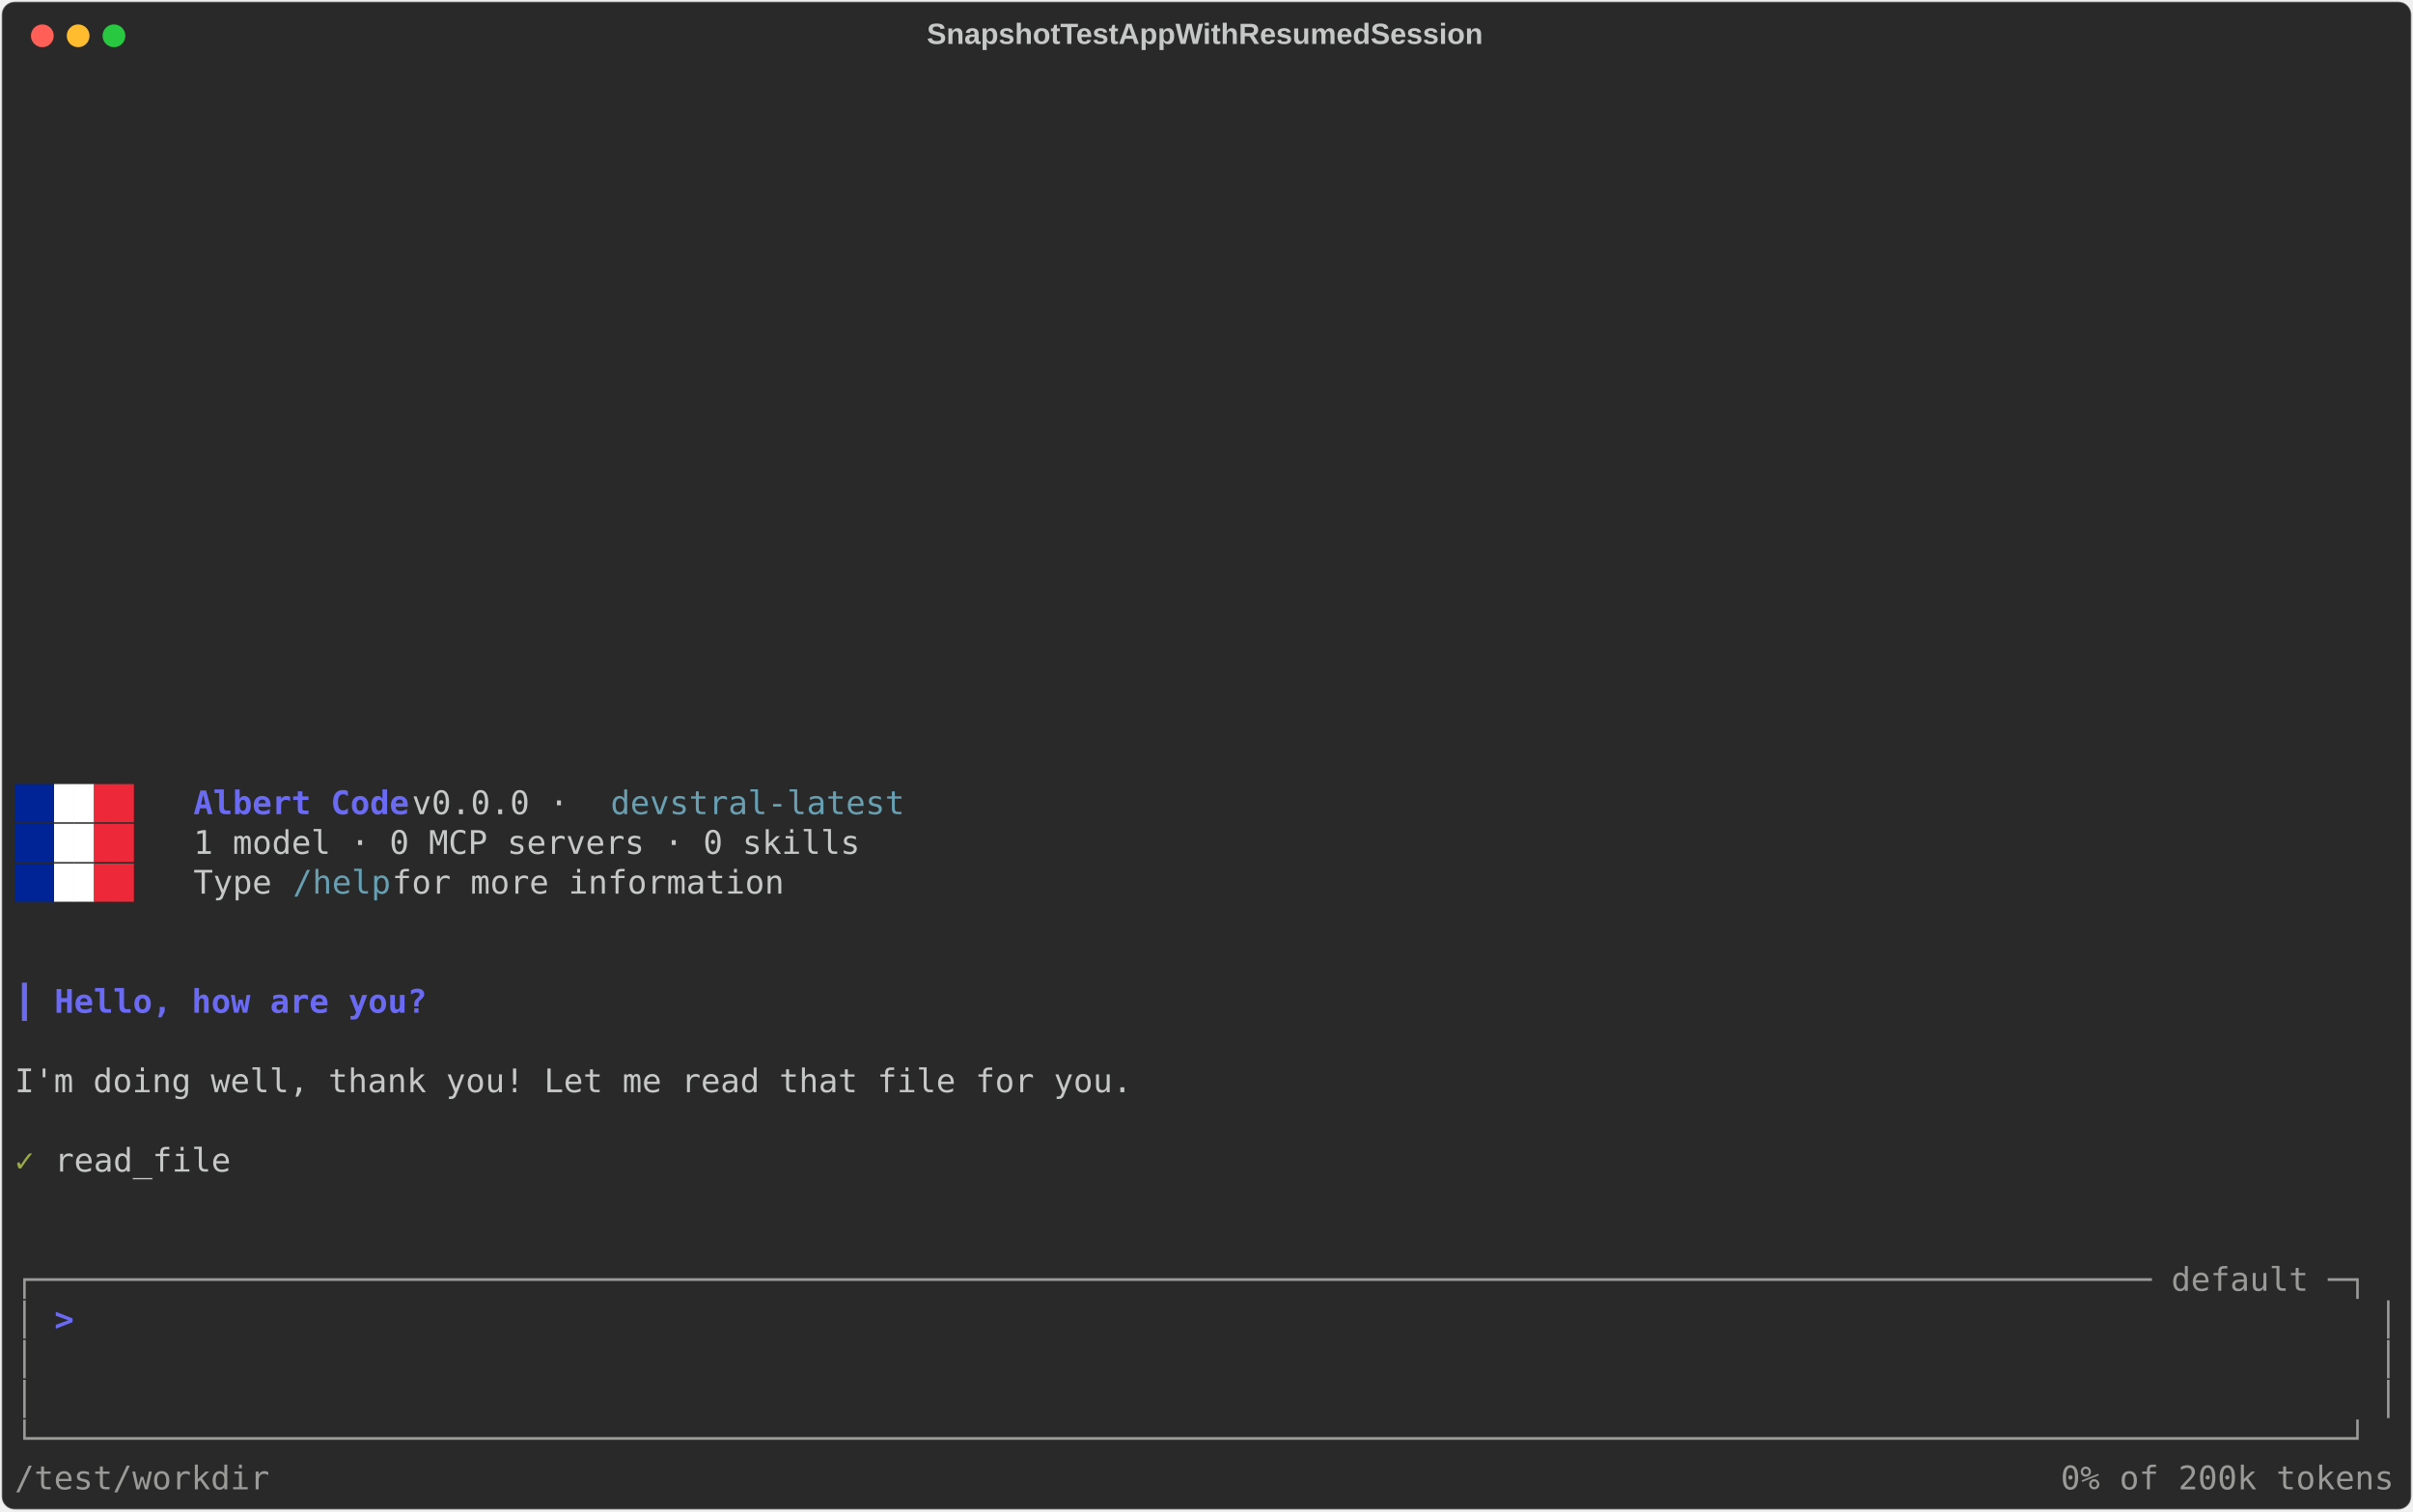
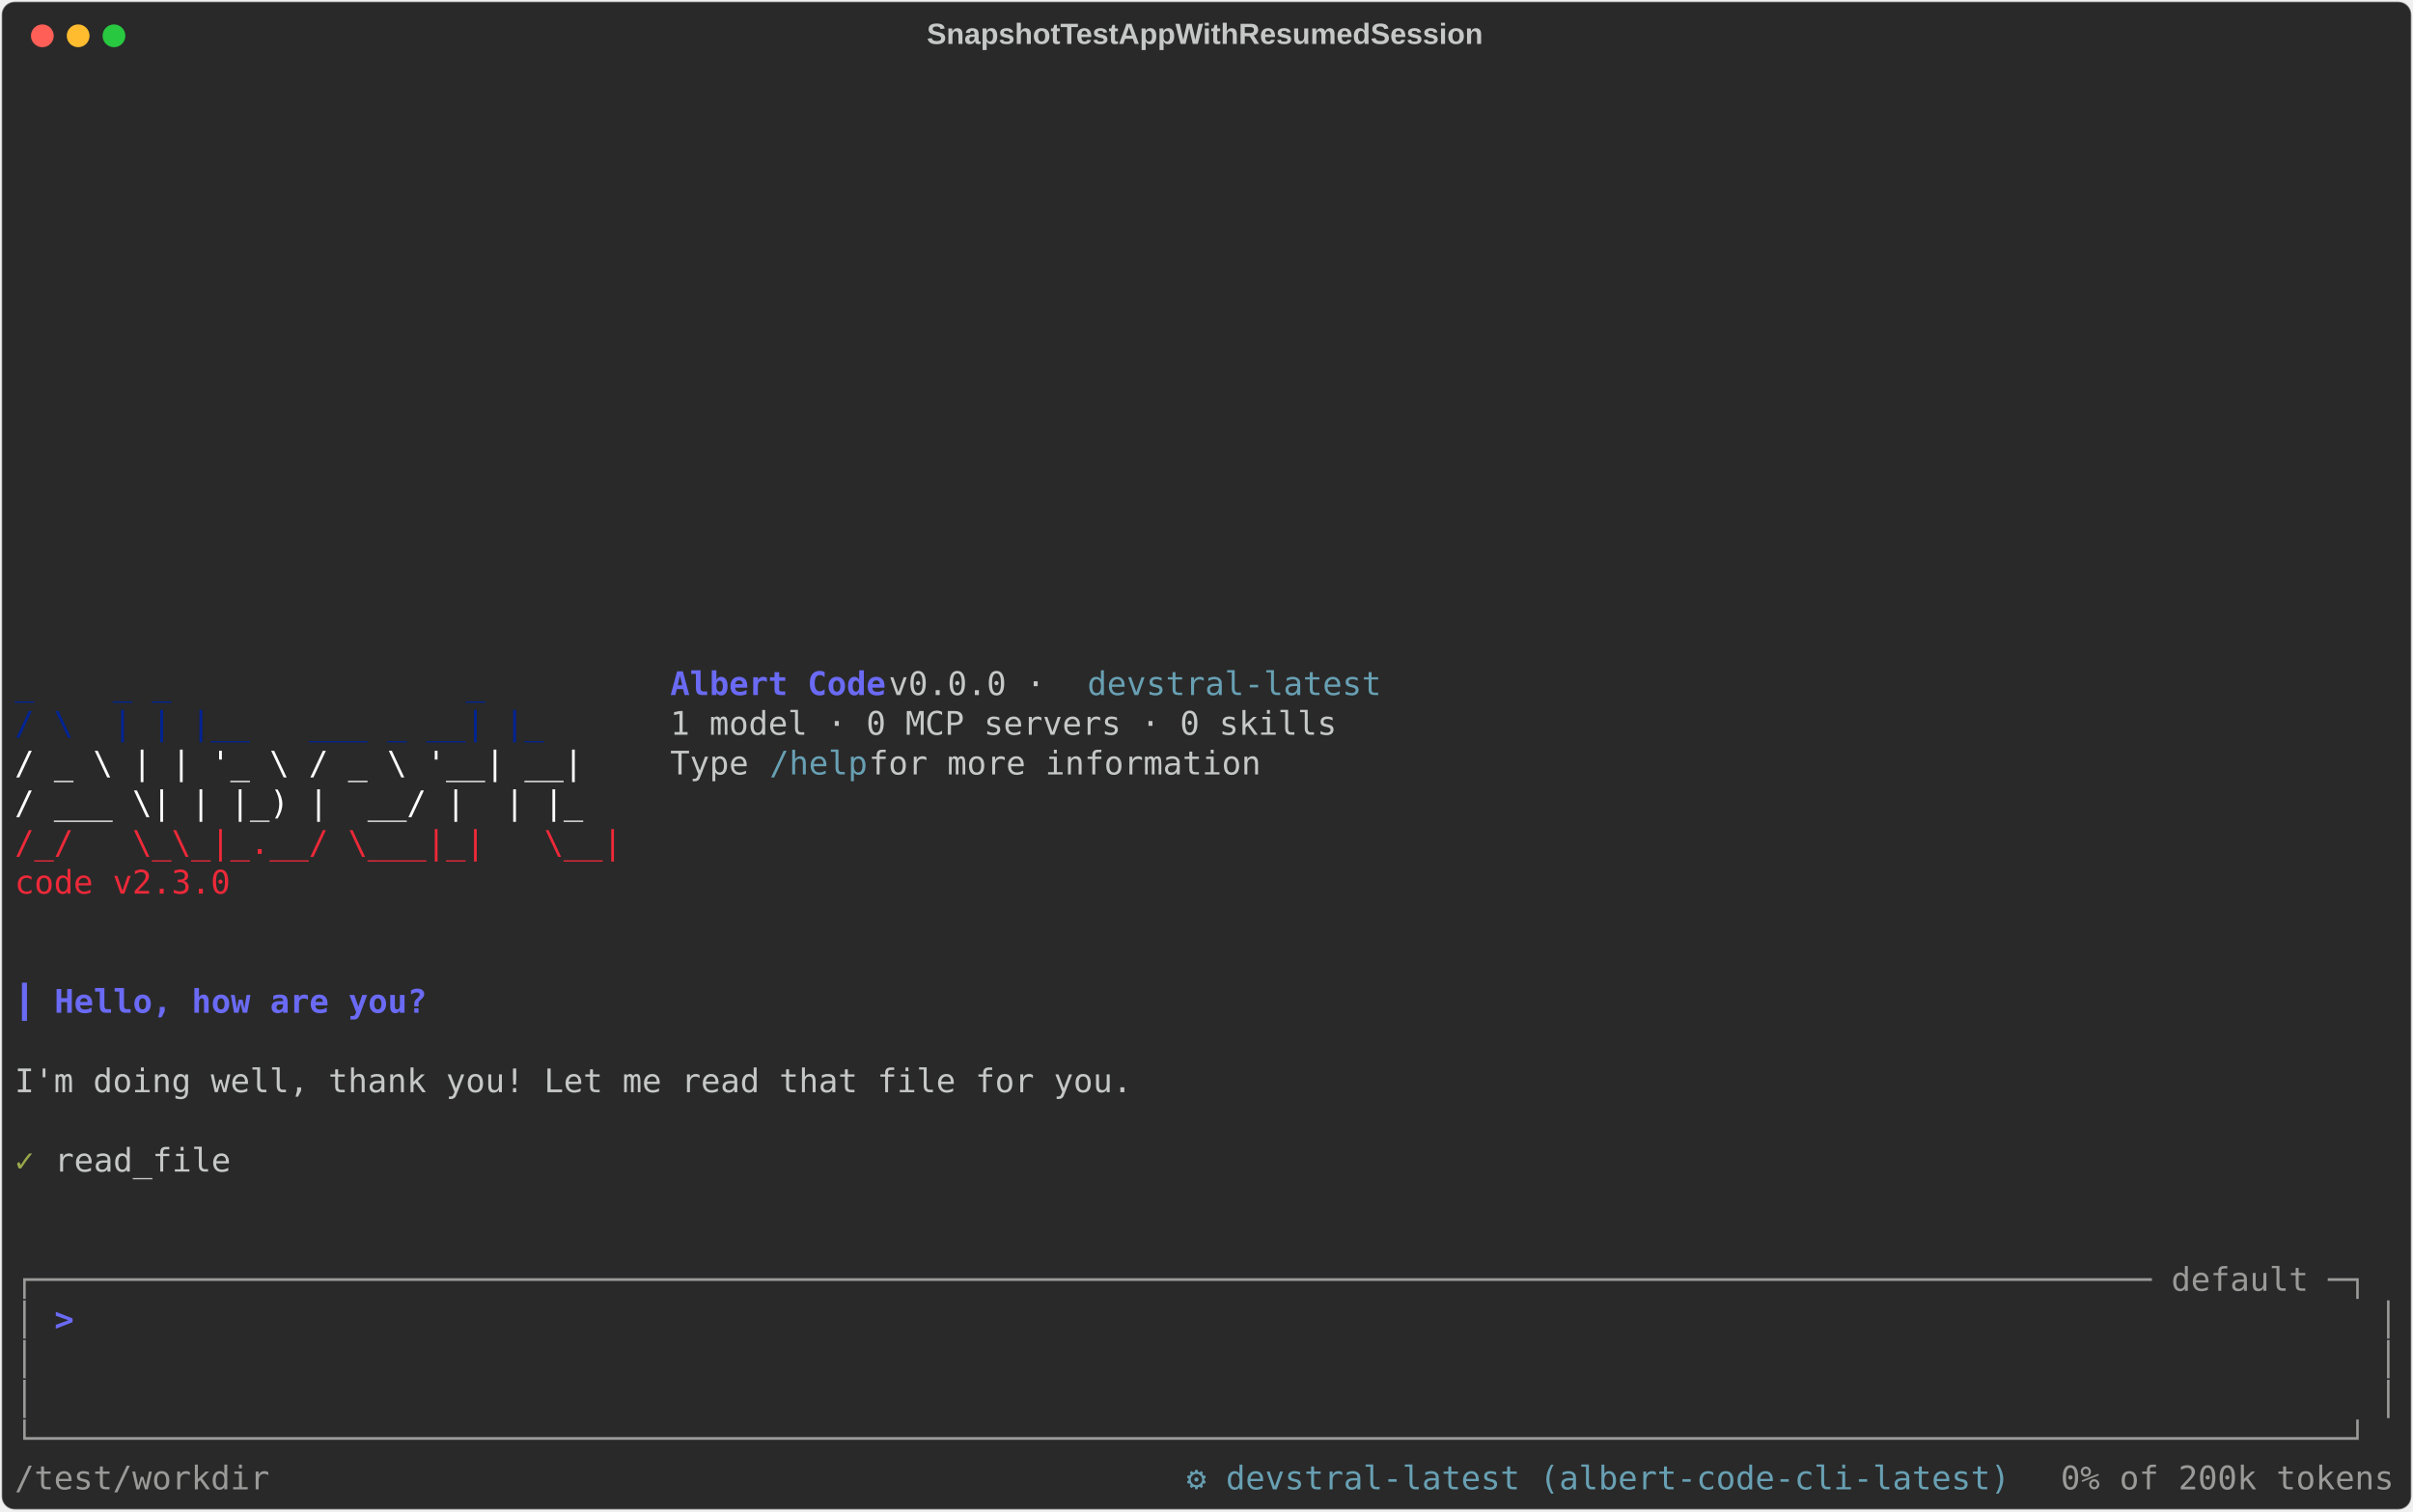
<svg xmlns="http://www.w3.org/2000/svg" class="rich-terminal" viewBox="0 0 1482 928.4">
  <style>

    @font-face {
        font-family: "Fira Code";
        src: local("FiraCode-Regular"),
                url("https://cdnjs.cloudflare.com/ajax/libs/firacode/6.2.0/woff2/FiraCode-Regular.woff2") format("woff2"),
                url("https://cdnjs.cloudflare.com/ajax/libs/firacode/6.2.0/woff/FiraCode-Regular.woff") format("woff");
        font-style: normal;
        font-weight: 400;
    }
    @font-face {
        font-family: "Fira Code";
        src: local("FiraCode-Bold"),
                url("https://cdnjs.cloudflare.com/ajax/libs/firacode/6.2.0/woff2/FiraCode-Bold.woff2") format("woff2"),
                url("https://cdnjs.cloudflare.com/ajax/libs/firacode/6.2.0/woff/FiraCode-Bold.woff") format("woff");
        font-style: bold;
        font-weight: 700;
    }

    .terminal-matrix {
        font-family: Fira Code, monospace;
        font-size: 20px;
        line-height: 24.4px;
        font-variant-east-asian: full-width;
    }

    .terminal-title {
        font-size: 18px;
        font-weight: bold;
        font-family: arial;
    }

    .terminal-r1 { fill: #c5c8c6 }
.terminal-r2 { fill: #002395 }
- .terminal-r3 { fill: #ffffff }
- .terminal-r4 { fill: #ed2939 }
- .terminal-r5 { fill: #6a6af4;font-weight: bold }
- .terminal-r6 { fill: #68a0b3 }
+ .terminal-r3 { fill: #6a6af4;font-weight: bold }
+ .terminal-r4 { fill: #68a0b3 }
+ .terminal-r5 { fill: #ffffff }
+ .terminal-r6 { fill: #ed2939 }
.terminal-r7 { fill: #6a6af4 }
.terminal-r8 { fill: #98a84b }
.terminal-r9 { fill: #9a9b99 }
    </style>
  <defs>
    <clipPath id="terminal-clip-terminal">
      <rect x="0" y="0" width="1463.0" height="877.4" />
    </clipPath>
    <clipPath id="terminal-line-0">
      <rect x="0" y="1.5" width="1464" height="24.65" />
    </clipPath>
    <clipPath id="terminal-line-1">
      <rect x="0" y="25.9" width="1464" height="24.65" />
    </clipPath>
    <clipPath id="terminal-line-2">
      <rect x="0" y="50.3" width="1464" height="24.65" />
    </clipPath>
    <clipPath id="terminal-line-3">
      <rect x="0" y="74.7" width="1464" height="24.65" />
    </clipPath>
    <clipPath id="terminal-line-4">
      <rect x="0" y="99.1" width="1464" height="24.65" />
    </clipPath>
    <clipPath id="terminal-line-5">
      <rect x="0" y="123.5" width="1464" height="24.65" />
    </clipPath>
    <clipPath id="terminal-line-6">
      <rect x="0" y="147.9" width="1464" height="24.65" />
    </clipPath>
    <clipPath id="terminal-line-7">
      <rect x="0" y="172.3" width="1464" height="24.65" />
    </clipPath>
    <clipPath id="terminal-line-8">
      <rect x="0" y="196.7" width="1464" height="24.65" />
    </clipPath>
    <clipPath id="terminal-line-9">
      <rect x="0" y="221.1" width="1464" height="24.65" />
    </clipPath>
    <clipPath id="terminal-line-10">
      <rect x="0" y="245.5" width="1464" height="24.65" />
    </clipPath>
    <clipPath id="terminal-line-11">
      <rect x="0" y="269.9" width="1464" height="24.65" />
    </clipPath>
    <clipPath id="terminal-line-12">
      <rect x="0" y="294.3" width="1464" height="24.65" />
    </clipPath>
    <clipPath id="terminal-line-13">
      <rect x="0" y="318.7" width="1464" height="24.65" />
    </clipPath>
    <clipPath id="terminal-line-14">
      <rect x="0" y="343.1" width="1464" height="24.65" />
    </clipPath>
    <clipPath id="terminal-line-15">
      <rect x="0" y="367.5" width="1464" height="24.65" />
    </clipPath>
    <clipPath id="terminal-line-16">
      <rect x="0" y="391.9" width="1464" height="24.65" />
    </clipPath>
    <clipPath id="terminal-line-17">
      <rect x="0" y="416.3" width="1464" height="24.65" />
    </clipPath>
    <clipPath id="terminal-line-18">
      <rect x="0" y="440.7" width="1464" height="24.65" />
    </clipPath>
    <clipPath id="terminal-line-19">
      <rect x="0" y="465.1" width="1464" height="24.65" />
    </clipPath>
    <clipPath id="terminal-line-20">
      <rect x="0" y="489.5" width="1464" height="24.65" />
    </clipPath>
    <clipPath id="terminal-line-21">
      <rect x="0" y="513.9" width="1464" height="24.65" />
    </clipPath>
    <clipPath id="terminal-line-22">
      <rect x="0" y="538.3" width="1464" height="24.65" />
    </clipPath>
    <clipPath id="terminal-line-23">
      <rect x="0" y="562.7" width="1464" height="24.65" />
    </clipPath>
    <clipPath id="terminal-line-24">
      <rect x="0" y="587.1" width="1464" height="24.65" />
    </clipPath>
    <clipPath id="terminal-line-25">
      <rect x="0" y="611.5" width="1464" height="24.65" />
    </clipPath>
    <clipPath id="terminal-line-26">
      <rect x="0" y="635.9" width="1464" height="24.65" />
    </clipPath>
    <clipPath id="terminal-line-27">
      <rect x="0" y="660.3" width="1464" height="24.65" />
    </clipPath>
    <clipPath id="terminal-line-28">
      <rect x="0" y="684.7" width="1464" height="24.65" />
    </clipPath>
    <clipPath id="terminal-line-29">
      <rect x="0" y="709.1" width="1464" height="24.65" />
    </clipPath>
    <clipPath id="terminal-line-30">
      <rect x="0" y="733.5" width="1464" height="24.65" />
    </clipPath>
    <clipPath id="terminal-line-31">
      <rect x="0" y="757.9" width="1464" height="24.65" />
    </clipPath>
    <clipPath id="terminal-line-32">
      <rect x="0" y="782.3" width="1464" height="24.65" />
    </clipPath>
    <clipPath id="terminal-line-33">
      <rect x="0" y="806.7" width="1464" height="24.65" />
    </clipPath>
    <clipPath id="terminal-line-34">
      <rect x="0" y="831.1" width="1464" height="24.65" />
    </clipPath>
  </defs>
  <rect fill="#292929" stroke="rgba(255,255,255,0.35)" stroke-width="1" x="1" y="1" width="1480" height="926.4" rx="8" />
  <text class="terminal-title" fill="#c5c8c6" text-anchor="middle" x="740" y="27">SnapshotTestAppWithResumedSession</text>
  <g transform="translate(26,22)">
    <circle cx="0" cy="0" r="7" fill="#ff5f57" />
    <circle cx="22" cy="0" r="7" fill="#febc2e" />
    <circle cx="44" cy="0" r="7" fill="#28c840" />
  </g>
  <g transform="translate(9, 41)" clip-path="url(#terminal-clip-terminal)">
    <g class="terminal-matrix">
      <text class="terminal-r1" x="1464" y="20" textLength="12.2" clip-path="url(#terminal-line-0)">
</text>
      <text class="terminal-r1" x="1464" y="44.4" textLength="12.2" clip-path="url(#terminal-line-1)">
</text>
      <text class="terminal-r1" x="1464" y="68.8" textLength="12.2" clip-path="url(#terminal-line-2)">
</text>
      <text class="terminal-r1" x="1464" y="93.2" textLength="12.2" clip-path="url(#terminal-line-3)">
</text>
      <text class="terminal-r1" x="1464" y="117.6" textLength="12.2" clip-path="url(#terminal-line-4)">
</text>
      <text class="terminal-r1" x="1464" y="142" textLength="12.2" clip-path="url(#terminal-line-5)">
</text>
      <text class="terminal-r1" x="1464" y="166.4" textLength="12.2" clip-path="url(#terminal-line-6)">
</text>
      <text class="terminal-r1" x="1464" y="190.8" textLength="12.2" clip-path="url(#terminal-line-7)">
</text>
      <text class="terminal-r1" x="1464" y="215.2" textLength="12.2" clip-path="url(#terminal-line-8)">
</text>
      <text class="terminal-r1" x="1464" y="239.6" textLength="12.2" clip-path="url(#terminal-line-9)">
</text>
      <text class="terminal-r1" x="1464" y="264" textLength="12.2" clip-path="url(#terminal-line-10)">
</text>
      <text class="terminal-r1" x="1464" y="288.4" textLength="12.2" clip-path="url(#terminal-line-11)">
</text>
      <text class="terminal-r1" x="1464" y="312.8" textLength="12.2" clip-path="url(#terminal-line-12)">
</text>
      <text class="terminal-r1" x="1464" y="337.2" textLength="12.2" clip-path="url(#terminal-line-13)">
</text>
      <text class="terminal-r1" x="1464" y="361.6" textLength="12.2" clip-path="url(#terminal-line-14)">
</text>
+       <text class="terminal-r2" x="0" y="386" textLength="378.2" clip-path="url(#terminal-line-15)">    _    _ _               _   </text>
+       <text class="terminal-r3" x="402.6" y="386" textLength="134.2" clip-path="url(#terminal-line-15)">Albert Code</text>
+       <text class="terminal-r1" x="536.8" y="386" textLength="122" clip-path="url(#terminal-line-15)"> v0.0.0 · </text>
+       <text class="terminal-r4" x="658.8" y="386" textLength="183" clip-path="url(#terminal-line-15)">devstral-latest</text>
      <text class="terminal-r1" x="1464" y="386" textLength="12.2" clip-path="url(#terminal-line-15)">
</text>
+       <text class="terminal-r2" x="0" y="410.4" textLength="378.2" clip-path="url(#terminal-line-16)">   / \  | | |__   ___ _ __| |_ </text>
+       <text class="terminal-r1" x="402.6" y="410.4" textLength="414.8" clip-path="url(#terminal-line-16)">1 model · 0 MCP servers · 0 skills</text>
      <text class="terminal-r1" x="1464" y="410.4" textLength="12.2" clip-path="url(#terminal-line-16)">
</text>
+       <text class="terminal-r5" x="0" y="434.8" textLength="378.2" clip-path="url(#terminal-line-17)">  / _ \ | | '_ \ / _ \ '__| __|</text>
+       <text class="terminal-r1" x="402.6" y="434.8" textLength="61" clip-path="url(#terminal-line-17)">Type </text>
+       <text class="terminal-r4" x="463.6" y="434.8" textLength="61" clip-path="url(#terminal-line-17)">/help</text>
+       <text class="terminal-r1" x="524.6" y="434.8" textLength="256.2" clip-path="url(#terminal-line-17)"> for more information</text>
      <text class="terminal-r1" x="1464" y="434.8" textLength="12.2" clip-path="url(#terminal-line-17)">
</text>
-       <text class="terminal-r2" x="0" y="459.2" textLength="12.2" clip-path="url(#terminal-line-18)">█</text>
-       <text class="terminal-r2" x="12.2" y="459.2" textLength="12.2" clip-path="url(#terminal-line-18)">█</text>
-       <text class="terminal-r3" x="24.4" y="459.2" textLength="12.2" clip-path="url(#terminal-line-18)">█</text>
-       <text class="terminal-r3" x="36.6" y="459.2" textLength="12.2" clip-path="url(#terminal-line-18)">█</text>
-       <text class="terminal-r4" x="48.8" y="459.2" textLength="12.2" clip-path="url(#terminal-line-18)">█</text>
-       <text class="terminal-r4" x="61" y="459.2" textLength="12.2" clip-path="url(#terminal-line-18)">█</text>
-       <text class="terminal-r5" x="109.8" y="459.2" textLength="134.2" clip-path="url(#terminal-line-18)">Albert Code</text>
-       <text class="terminal-r1" x="244" y="459.2" textLength="122" clip-path="url(#terminal-line-18)"> v0.0.0 · </text>
-       <text class="terminal-r6" x="366" y="459.2" textLength="183" clip-path="url(#terminal-line-18)">devstral-latest</text>
+       <text class="terminal-r5" x="0" y="459.2" textLength="378.2" clip-path="url(#terminal-line-18)"> / ___ \| | |_) |  __/ |  | |_ </text>
      <text class="terminal-r1" x="1464" y="459.2" textLength="12.2" clip-path="url(#terminal-line-18)">
</text>
-       <text class="terminal-r2" x="0" y="483.6" textLength="12.2" clip-path="url(#terminal-line-19)">█</text>
-       <text class="terminal-r2" x="12.2" y="483.6" textLength="12.2" clip-path="url(#terminal-line-19)">█</text>
-       <text class="terminal-r3" x="24.4" y="483.6" textLength="12.2" clip-path="url(#terminal-line-19)">█</text>
-       <text class="terminal-r3" x="36.6" y="483.6" textLength="12.2" clip-path="url(#terminal-line-19)">█</text>
-       <text class="terminal-r4" x="48.8" y="483.6" textLength="12.2" clip-path="url(#terminal-line-19)">█</text>
-       <text class="terminal-r4" x="61" y="483.6" textLength="12.2" clip-path="url(#terminal-line-19)">█</text>
-       <text class="terminal-r1" x="109.8" y="483.6" textLength="414.8" clip-path="url(#terminal-line-19)">1 model · 0 MCP servers · 0 skills</text>
+       <text class="terminal-r6" x="0" y="483.6" textLength="378.2" clip-path="url(#terminal-line-19)">/_/   \_\_|_.__/ \___|_|   \__|</text>
      <text class="terminal-r1" x="1464" y="483.6" textLength="12.2" clip-path="url(#terminal-line-19)">
</text>
-       <text class="terminal-r2" x="0" y="508" textLength="12.2" clip-path="url(#terminal-line-20)">█</text>
-       <text class="terminal-r2" x="12.2" y="508" textLength="12.2" clip-path="url(#terminal-line-20)">█</text>
-       <text class="terminal-r3" x="24.4" y="508" textLength="12.2" clip-path="url(#terminal-line-20)">█</text>
-       <text class="terminal-r3" x="36.6" y="508" textLength="12.2" clip-path="url(#terminal-line-20)">█</text>
-       <text class="terminal-r4" x="48.8" y="508" textLength="12.2" clip-path="url(#terminal-line-20)">█</text>
-       <text class="terminal-r4" x="61" y="508" textLength="12.2" clip-path="url(#terminal-line-20)">█</text>
-       <text class="terminal-r1" x="109.8" y="508" textLength="61" clip-path="url(#terminal-line-20)">Type </text>
-       <text class="terminal-r6" x="170.8" y="508" textLength="61" clip-path="url(#terminal-line-20)">/help</text>
-       <text class="terminal-r1" x="231.8" y="508" textLength="256.2" clip-path="url(#terminal-line-20)"> for more information</text>
+       <text class="terminal-r6" x="0" y="508" textLength="353.8" clip-path="url(#terminal-line-20)">                  code v2.3.0</text>
      <text class="terminal-r1" x="1464" y="508" textLength="12.2" clip-path="url(#terminal-line-20)">
</text>
      <text class="terminal-r1" x="1464" y="532.4" textLength="12.2" clip-path="url(#terminal-line-21)">
</text>
      <text class="terminal-r1" x="1464" y="556.8" textLength="12.2" clip-path="url(#terminal-line-22)">
</text>
      <text class="terminal-r7" x="0" y="581.2" textLength="12.2" clip-path="url(#terminal-line-23)">┃</text>
-       <text class="terminal-r5" x="24.4" y="581.2" textLength="231.8" clip-path="url(#terminal-line-23)">Hello, how are you?</text>
+       <text class="terminal-r3" x="24.4" y="581.2" textLength="231.8" clip-path="url(#terminal-line-23)">Hello, how are you?</text>
      <text class="terminal-r1" x="1464" y="581.2" textLength="12.2" clip-path="url(#terminal-line-23)">
</text>
      <text class="terminal-r1" x="1464" y="605.6" textLength="12.2" clip-path="url(#terminal-line-24)">
</text>
      <text class="terminal-r1" x="0" y="630" textLength="695.4" clip-path="url(#terminal-line-25)">I'm doing well, thank you! Let me read that file for you.</text>
      <text class="terminal-r1" x="1464" y="630" textLength="12.2" clip-path="url(#terminal-line-25)">
</text>
      <text class="terminal-r1" x="1464" y="654.4" textLength="12.2" clip-path="url(#terminal-line-26)">
</text>
      <text class="terminal-r8" x="0" y="678.8" textLength="12.2" clip-path="url(#terminal-line-27)">✓</text>
      <text class="terminal-r1" x="24.4" y="678.8" textLength="109.8" clip-path="url(#terminal-line-27)">read_file</text>
      <text class="terminal-r1" x="1464" y="678.8" textLength="12.2" clip-path="url(#terminal-line-27)">
</text>
      <text class="terminal-r1" x="1464" y="703.2" textLength="12.2" clip-path="url(#terminal-line-28)">
</text>
      <text class="terminal-r1" x="1464" y="727.6" textLength="12.2" clip-path="url(#terminal-line-29)">
</text>
      <text class="terminal-r9" x="0" y="752" textLength="1464" clip-path="url(#terminal-line-30)">┌──────────────────────────────────────────────────────────────────────────────────────────────────────────── default ─┐</text>
      <text class="terminal-r1" x="1464" y="752" textLength="12.2" clip-path="url(#terminal-line-30)">
</text>
      <text class="terminal-r9" x="0" y="776.4" textLength="12.2" clip-path="url(#terminal-line-31)">│</text>
-       <text class="terminal-r5" x="24.4" y="776.4" textLength="12.2" clip-path="url(#terminal-line-31)">&gt;</text>
+       <text class="terminal-r3" x="24.4" y="776.4" textLength="12.2" clip-path="url(#terminal-line-31)">&gt;</text>
      <text class="terminal-r9" x="1451.8" y="776.4" textLength="12.2" clip-path="url(#terminal-line-31)">│</text>
      <text class="terminal-r1" x="1464" y="776.4" textLength="12.2" clip-path="url(#terminal-line-31)">
</text>
      <text class="terminal-r9" x="0" y="800.8" textLength="12.2" clip-path="url(#terminal-line-32)">│</text>
      <text class="terminal-r9" x="1451.8" y="800.8" textLength="12.2" clip-path="url(#terminal-line-32)">│</text>
      <text class="terminal-r1" x="1464" y="800.8" textLength="12.2" clip-path="url(#terminal-line-32)">
</text>
      <text class="terminal-r9" x="0" y="825.2" textLength="12.2" clip-path="url(#terminal-line-33)">│</text>
      <text class="terminal-r9" x="1451.8" y="825.2" textLength="12.2" clip-path="url(#terminal-line-33)">│</text>
      <text class="terminal-r1" x="1464" y="825.2" textLength="12.2" clip-path="url(#terminal-line-33)">
</text>
      <text class="terminal-r9" x="0" y="849.6" textLength="1464" clip-path="url(#terminal-line-34)">└──────────────────────────────────────────────────────────────────────────────────────────────────────────────────────┘</text>
      <text class="terminal-r1" x="1464" y="849.6" textLength="12.2" clip-path="url(#terminal-line-34)">
</text>
      <text class="terminal-r9" x="0" y="874" textLength="158.6" clip-path="url(#terminal-line-35)">/test/workdir</text>
+       <text class="terminal-r4" x="719.8" y="874" textLength="512.4" clip-path="url(#terminal-line-35)">⚙ devstral-latest (albert-code-cli-latest)</text>
      <text class="terminal-r9" x="1256.6" y="874" textLength="207.4" clip-path="url(#terminal-line-35)">0% of 200k tokens</text>
    </g>
  </g>
</svg>
